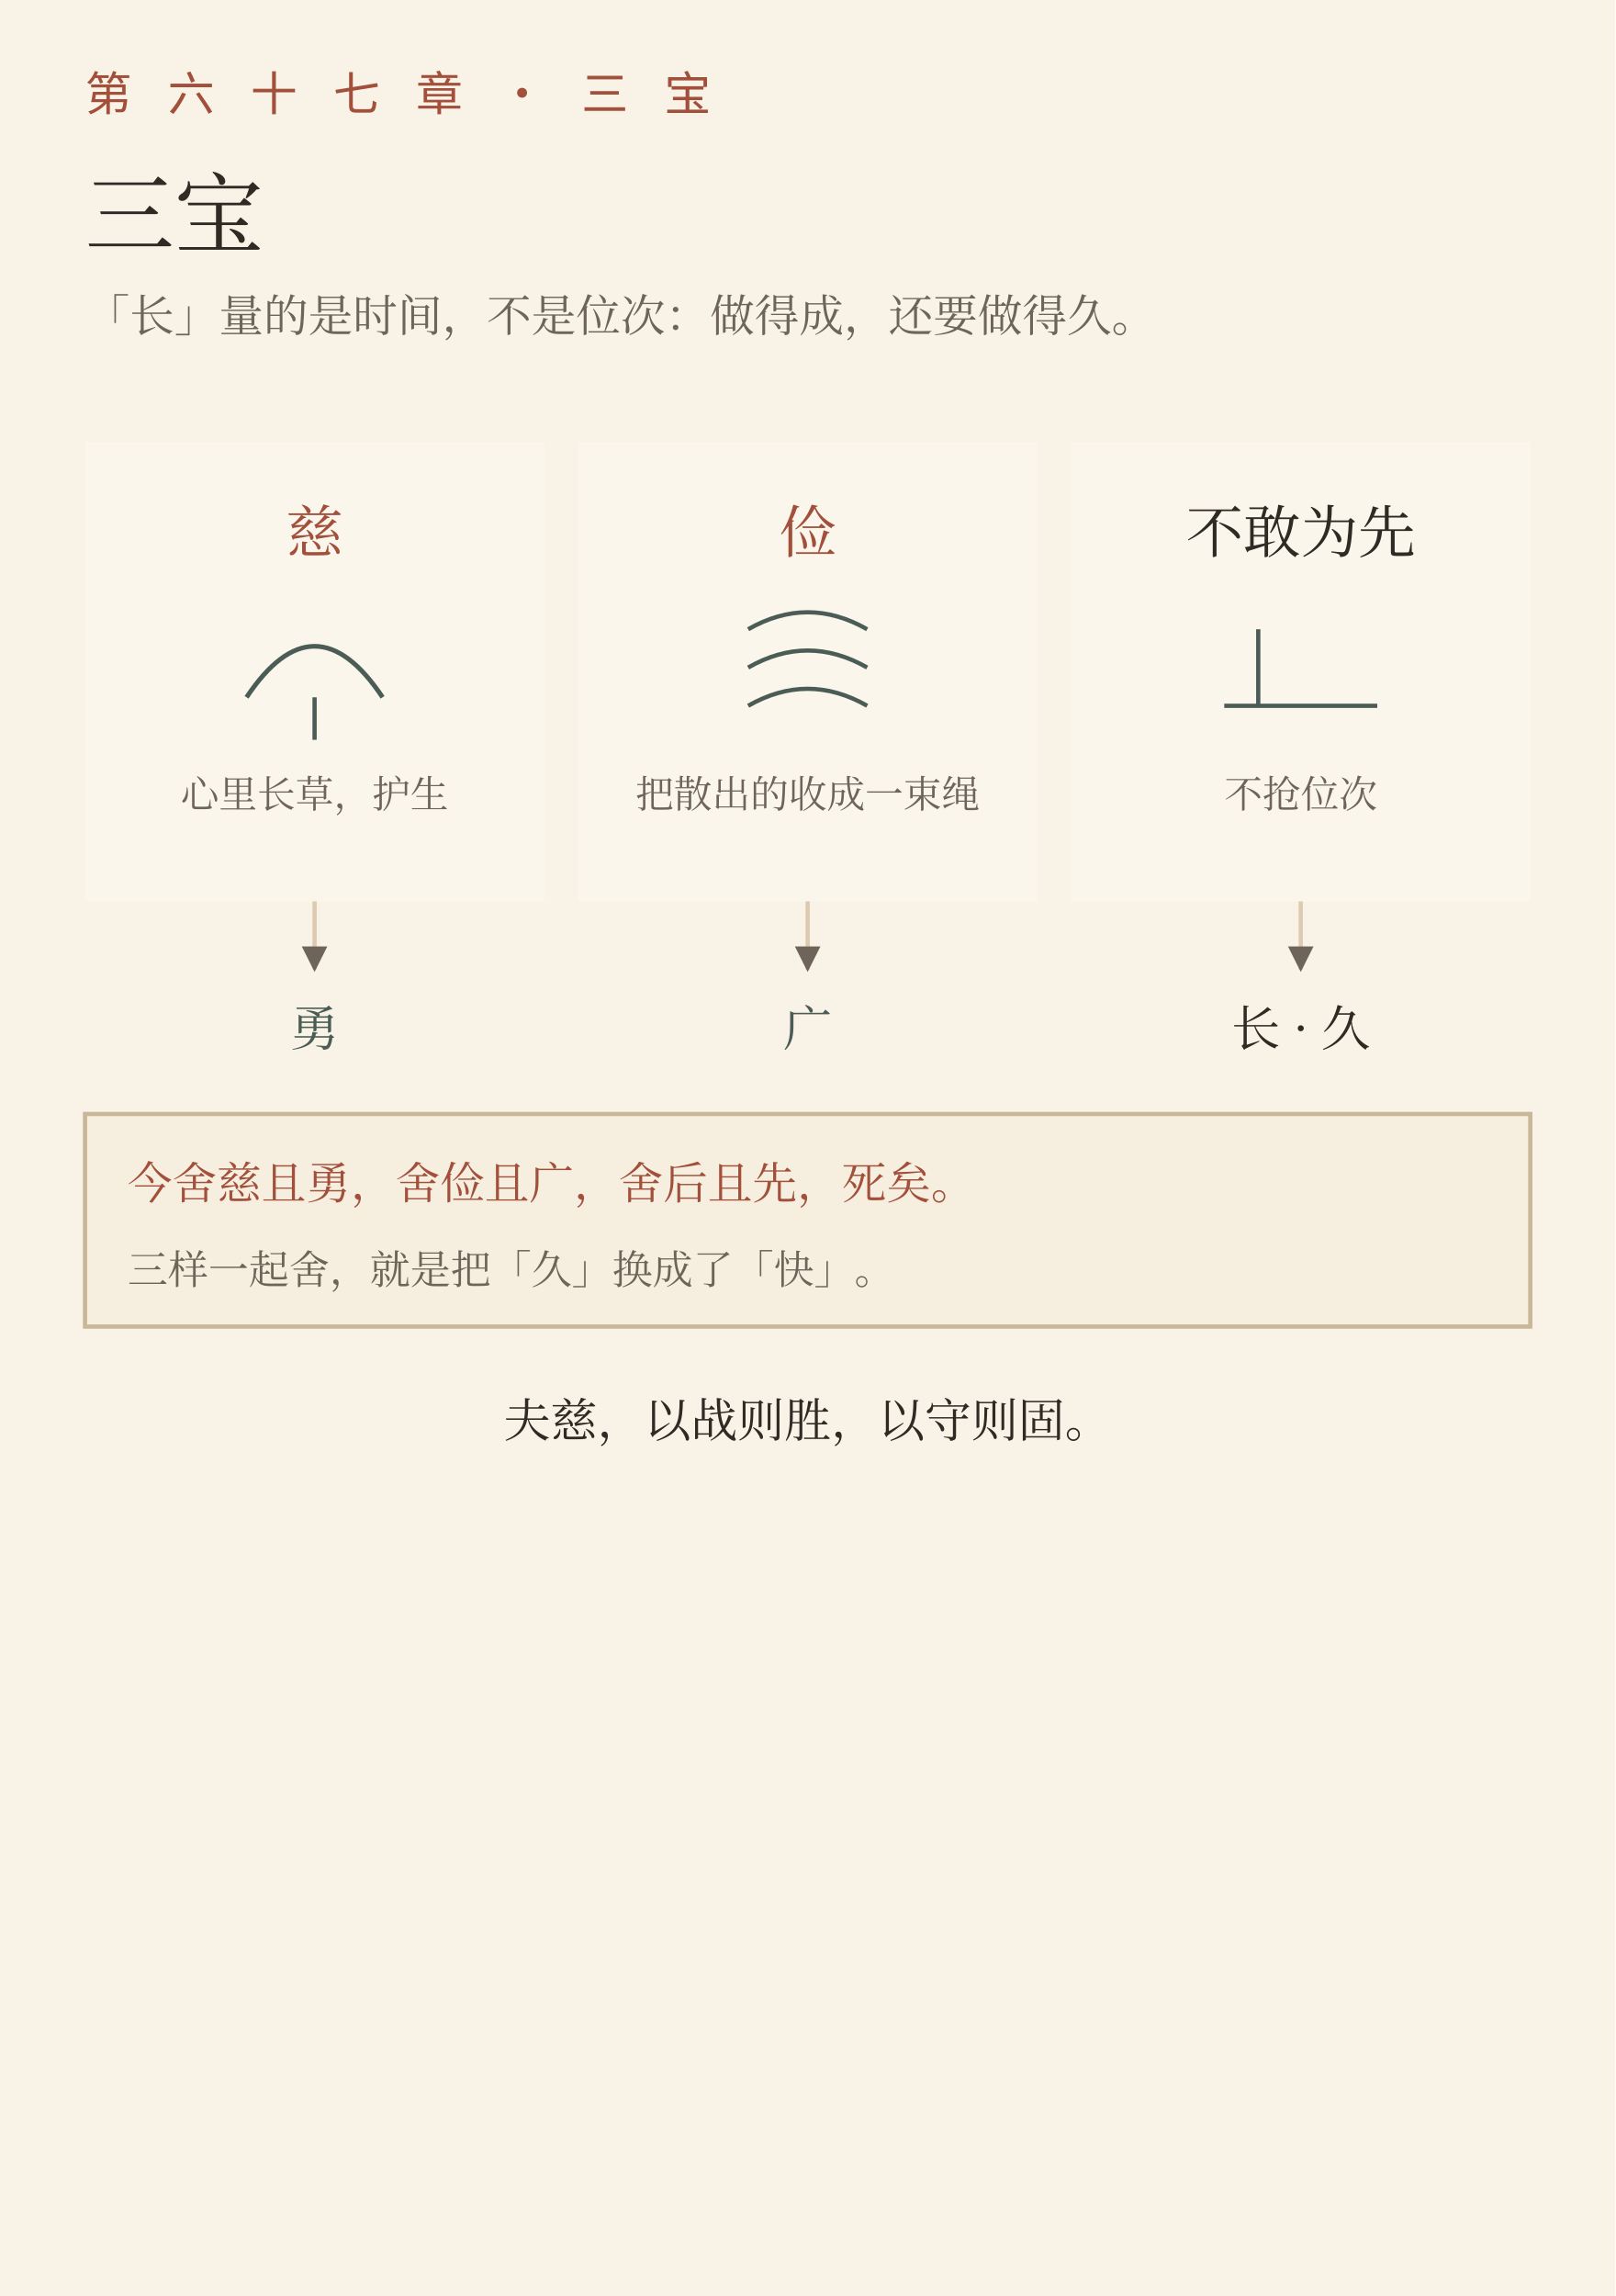
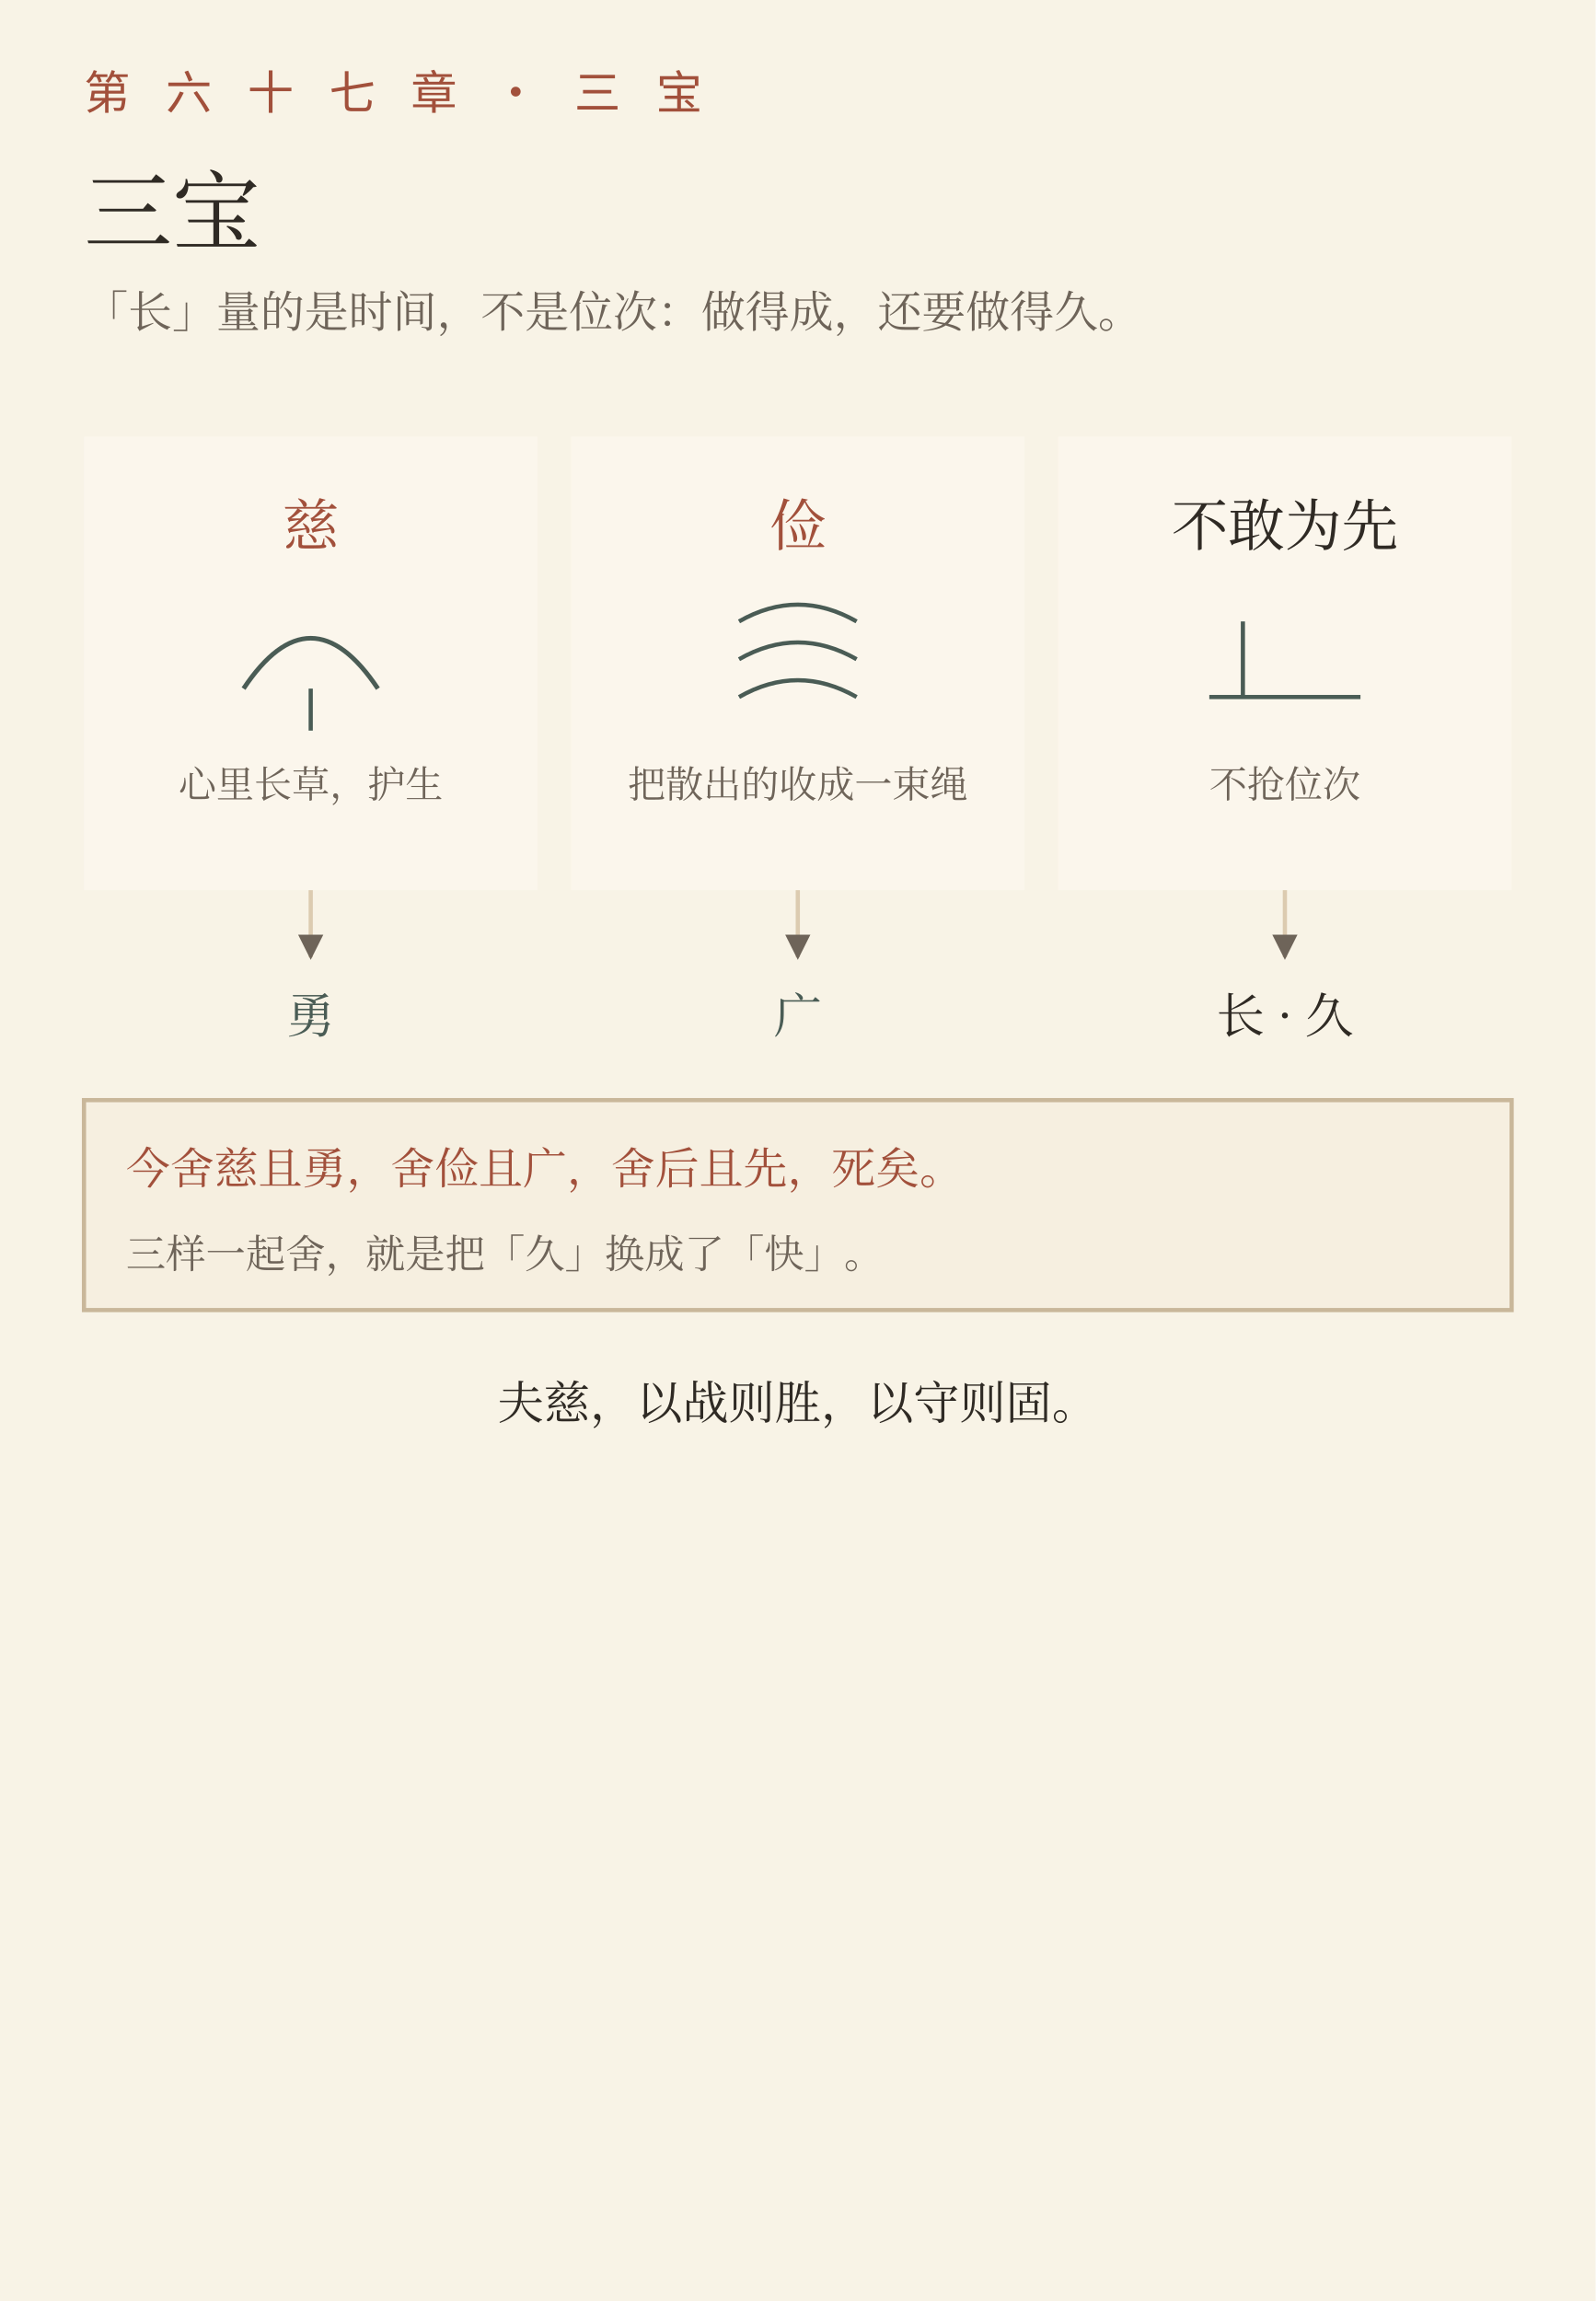
- <svg xmlns="http://www.w3.org/2000/svg" viewBox="0 0 380 540" role="img" aria-label="慈、俭、不敢为天下先：三条活得久的约束" font-family="'Noto Serif CJK SC','Noto Serif SC','Songti SC',serif">
+ <svg xmlns="http://www.w3.org/2000/svg" viewBox="0 0 380 548" role="img" aria-label="慈、俭、不敢为天下先：三条活得久的约束" font-family="'Noto Serif CJK SC','Noto Serif SC','Songti SC',serif">
  <defs>
    <marker id="arr" viewBox="0 0 10 10" refX="9" refY="5" markerWidth="6" markerHeight="6" orient="auto">
      <path d="M0 0 L10 5 L0 10 z" fill="#6E6459" />
    </marker>
    <marker id="arr2" viewBox="0 0 10 10" refX="9" refY="5" markerWidth="6" markerHeight="6" orient="auto">
      <path d="M0 0 L10 5 L0 10 z" fill="#4A5C55" />
    </marker>
    <marker id="arrL" viewBox="0 0 10 10" refX="1" refY="5" markerWidth="6" markerHeight="6" orient="auto">
      <path d="M10 0 L0 5 L10 10 z" fill="#4A5C55" />
    </marker>
    <marker id="arrS" viewBox="0 0 10 10" refX="9" refY="5" markerWidth="6" markerHeight="6" orient="auto">
      <path d="M0 0 L10 5 L0 10 z" fill="#A2503B" />
    </marker>
  </defs>
-   <rect x="0" y="0" width="380" height="540" fill="#F8F3E6" />
+   <rect x="0" y="0" width="380" height="548" fill="#F8F3E6" />
  <text x="20" y="26" font-size="11" fill="#A2503B" font-family="'Noto Sans CJK SC','Noto Sans SC',sans-serif" letter-spacing="3">第 六 十 七 章 · 三 宝</text>
  <text x="20" y="58" font-size="21" fill="#2F2A24">三宝</text>
  <text x="20" y="78" font-size="10.5" fill="#6E6459">「长」量的是时间，不是位次：做得成，还要做得久。</text>
  <rect x="20" y="104" width="108" height="108" fill="#FBF6EC" stroke="{LINE2}" stroke-width="1.0" />
  <text x="74" y="130" font-size="13.5" fill="#A2503B" text-anchor="middle">慈</text>
  <path d="M 58 164 Q 74 140 90 164" fill="none" stroke="#4A5C55" stroke-width="1.1" />
  <line x1="74" y1="164" x2="74" y2="174" stroke="#4A5C55" stroke-width="1" />
  <text x="74" y="190" font-size="9" fill="#6E6459" text-anchor="middle">心里长草，护生</text>
  <line x1="74" y1="212" x2="74" y2="228" stroke="#DCCBB0" stroke-width="1" marker-end="url(#arr)" />
  <text x="74" y="246" font-size="11.5" fill="#4A5C55" text-anchor="middle">勇</text>
  <rect x="136" y="104" width="108" height="108" fill="#FBF6EC" stroke="{LINE2}" stroke-width="1.0" />
  <text x="190" y="130" font-size="13.5" fill="#A2503B" text-anchor="middle">俭</text>
  <path d="M 176 148 Q 190 140 204 148" fill="none" stroke="#4A5C55" stroke-width="1" />
  <path d="M 176 157 Q 190 149 204 157" fill="none" stroke="#4A5C55" stroke-width="1" />
  <path d="M 176 166 Q 190 158 204 166" fill="none" stroke="#4A5C55" stroke-width="1" />
  <text x="190" y="190" font-size="9" fill="#6E6459" text-anchor="middle">把散出的收成一束绳</text>
  <line x1="190" y1="212" x2="190" y2="228" stroke="#DCCBB0" stroke-width="1" marker-end="url(#arr)" />
  <text x="190" y="246" font-size="11.5" fill="#4A5C55" text-anchor="middle">广</text>
  <rect x="252" y="104" width="108" height="108" fill="#FBF6EC" stroke="{LINE2}" stroke-width="1.0" />
  <text x="306" y="130" font-size="13.5" fill="#2F2A24" text-anchor="middle">不敢为先</text>
  <line x1="288" y1="166" x2="324" y2="166" stroke="#4A5C55" stroke-width="1" />
  <line x1="296" y1="166" x2="296" y2="148" stroke="#4A5C55" stroke-width="1" />
  <text x="306" y="190" font-size="9" fill="#6E6459" text-anchor="middle">不抢位次</text>
  <line x1="306" y1="212" x2="306" y2="228" stroke="#DCCBB0" stroke-width="1" marker-end="url(#arr)" />
  <text x="306" y="246" font-size="11.5" fill="#2F2A24" text-anchor="middle">长 · 久</text>
  <rect x="20" y="262" width="340" height="50" fill="#F6EFE0" stroke="#C9B79A" stroke-width="1.0" />
  <text x="30" y="282" font-size="10.5" fill="#A2503B">今舍慈且勇，舍俭且广，舍后且先，死矣。</text>
  <text x="30" y="302" font-size="9.5" fill="#6E6459">三样一起舍，就是把「久」换成了「快」。</text>
  <text x="190" y="338" font-size="11" fill="#2F2A24" text-anchor="middle">夫慈，以战则胜，以守则固。</text>
</svg>
